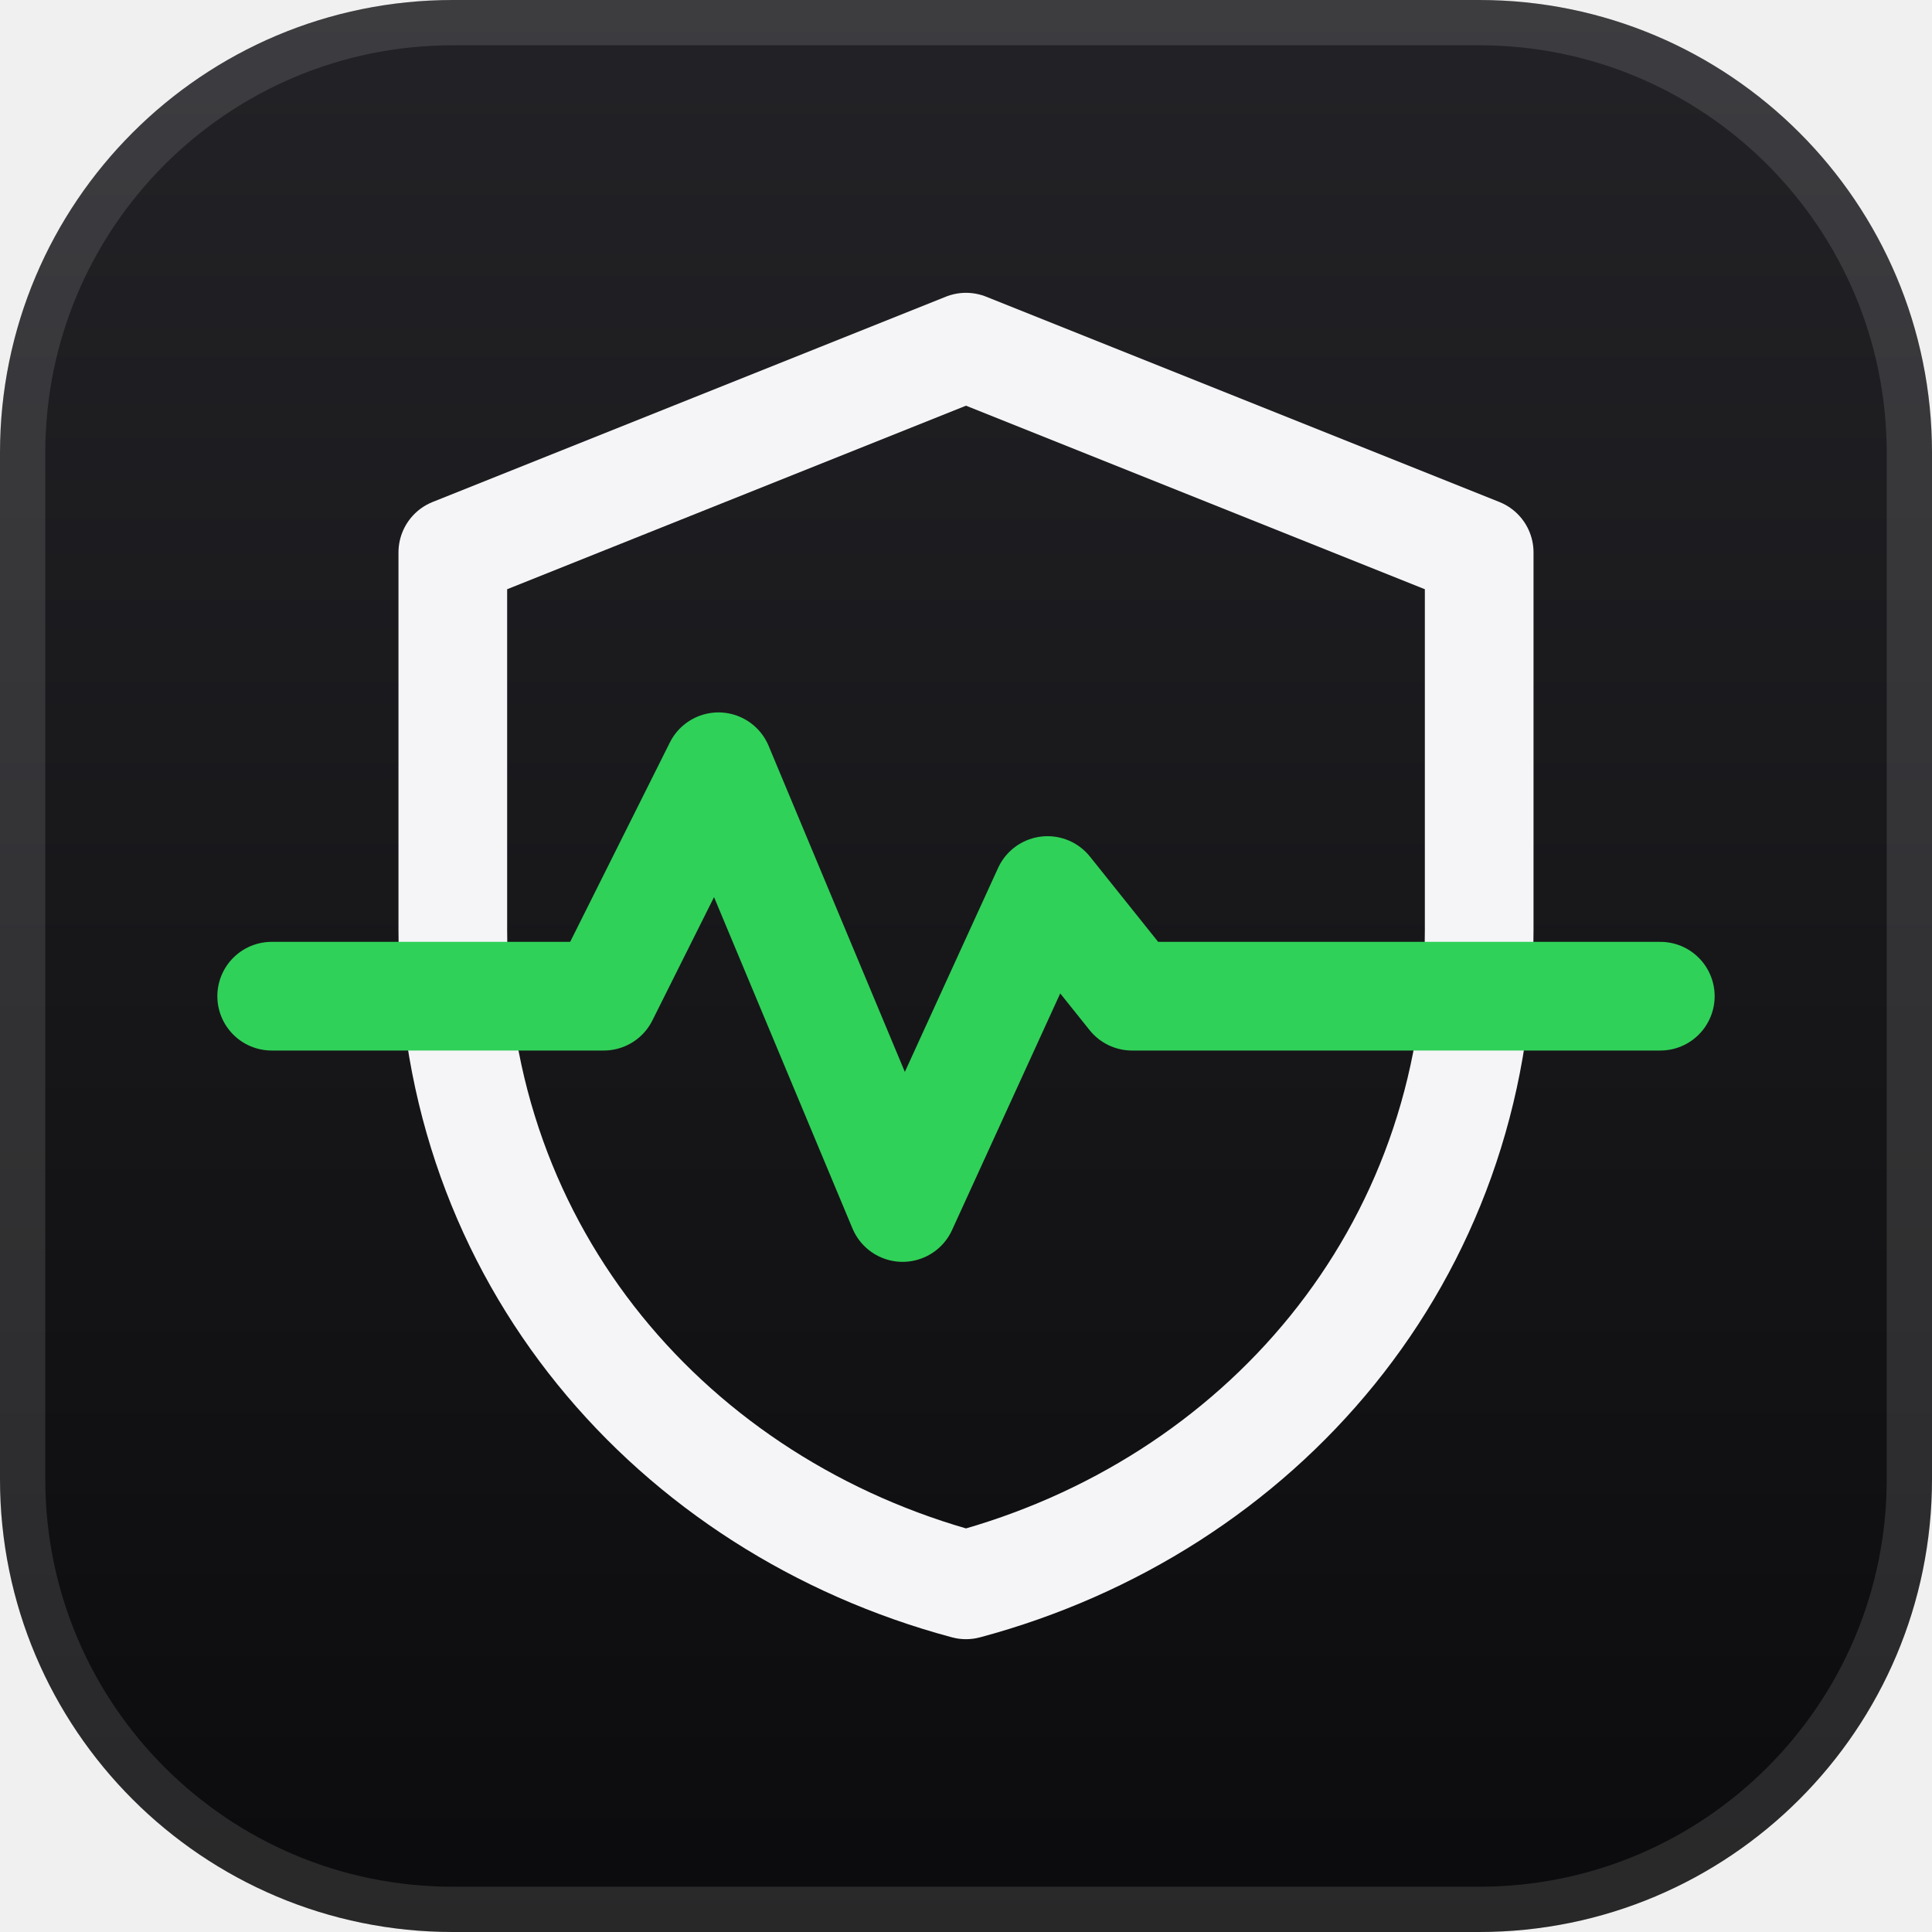
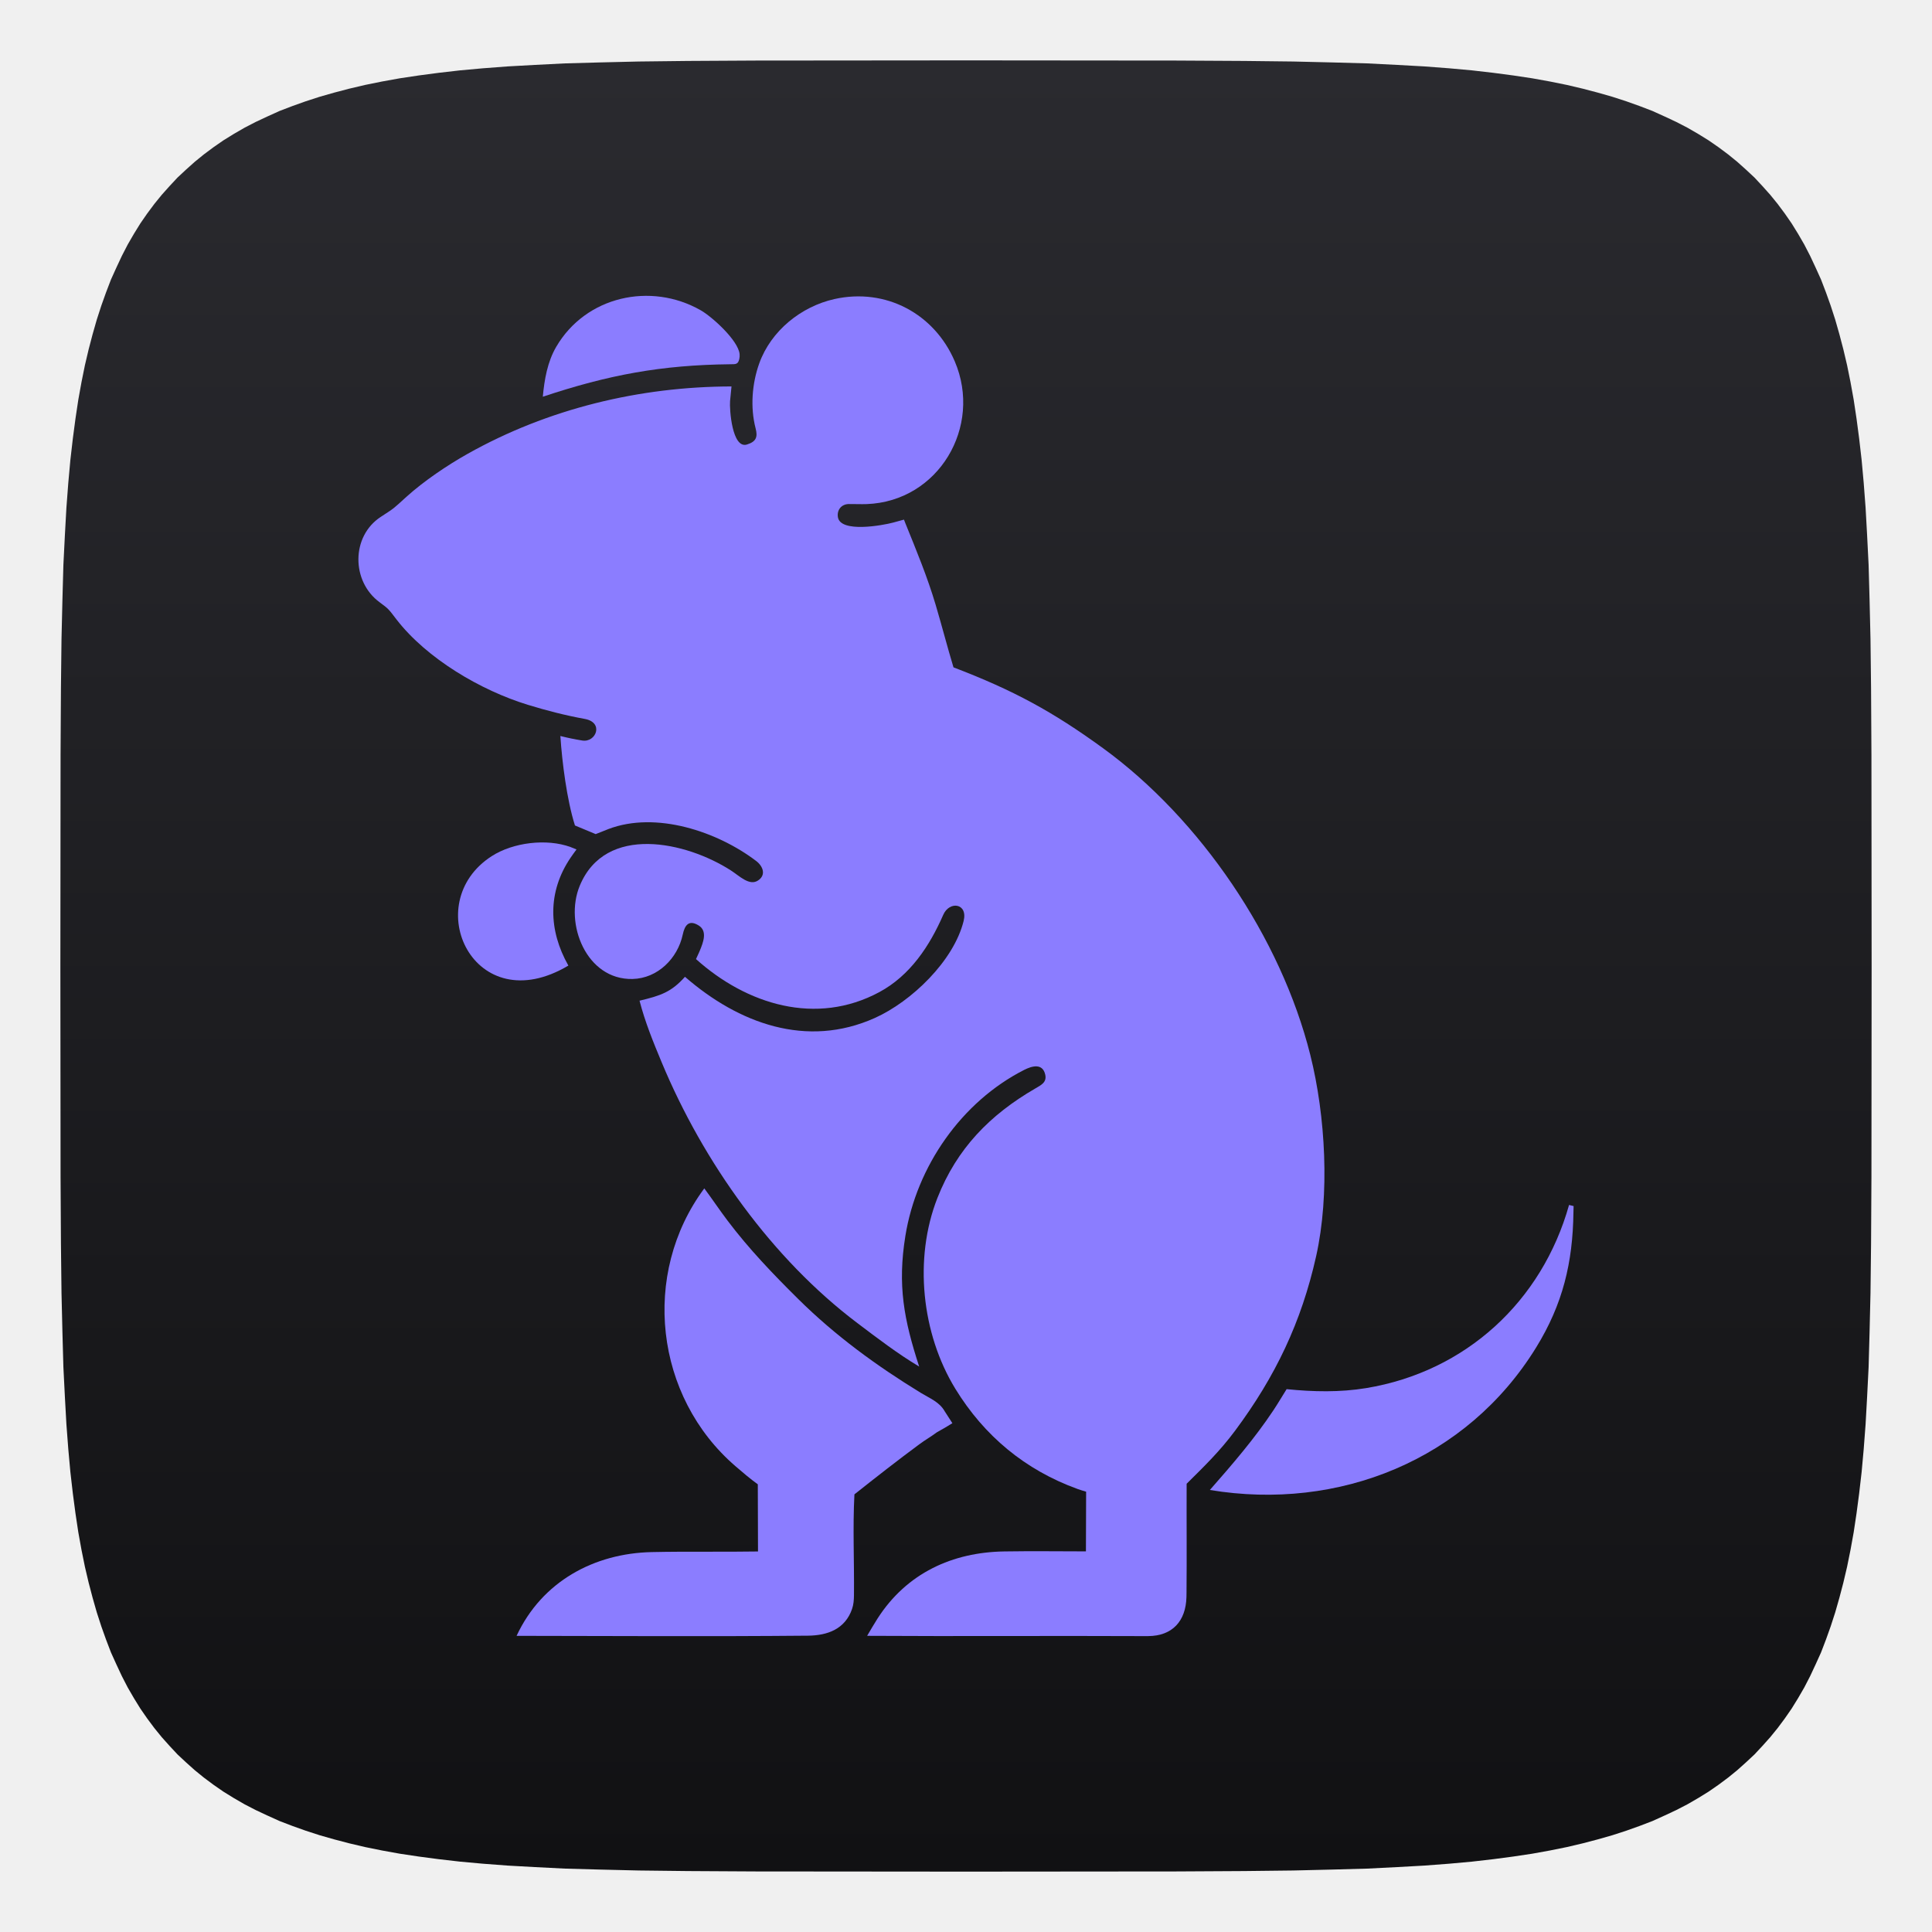
- <svg xmlns="http://www.w3.org/2000/svg" viewBox="0 0 64 64">
+ <svg xmlns="http://www.w3.org/2000/svg" viewBox="0 0 1024 1024">
  <defs>
    <linearGradient id="bg" x1="0" y1="0" x2="0" y2="1">
-       <stop offset="0" stop-color="#232327" />
-       <stop offset="1" stop-color="#0b0b0d" />
+       <stop offset="0" stop-color="#2a2a2f" />
+       <stop offset="1" stop-color="#111113" />
    </linearGradient>
+     <filter id="glow" x="-30%" y="-30%" width="160%" height="160%">
+       <feGaussianBlur stdDeviation="26" />
+     </filter>
+     <clipPath id="tile">
+       <path d="M992.0 512.0L991.9 623.8L991.7 659.5L991.4 685.4L990.9 706.5L990.4 724.6L989.6 740.5L988.8 754.9L987.8 768.1L986.7 780.2L985.4 791.5L984.0 802.1L982.5 812.1L980.8 821.5L979.0 830.4L977.0 838.9L974.9 846.9L972.7 854.6L970.3 862.0L967.8 869.0L965.2 875.8L962.3 882.2L959.4 888.4L956.3 894.4L953.0 900.1L949.6 905.6L946.0 910.8L942.2 915.9L938.3 920.7L934.1 925.4L929.9 929.9L925.4 934.1L920.7 938.3L915.9 942.2L910.8 946.0L905.6 949.6L900.1 953.0L894.4 956.3L888.4 959.4L882.2 962.3L875.8 965.2L869.0 967.8L862.0 970.3L854.6 972.7L846.9 974.9L838.9 977.0L830.4 979.0L821.5 980.8L812.1 982.5L802.1 984.0L791.5 985.4L780.2 986.7L768.1 987.8L754.9 988.8L740.5 989.6L724.6 990.4L706.5 990.9L685.4 991.4L659.5 991.7L623.8 991.9L512.0 992.0L400.2 991.9L364.5 991.7L338.6 991.4L317.5 990.9L299.4 990.4L283.5 989.6L269.1 988.8L255.9 987.8L243.8 986.7L232.5 985.4L221.9 984.0L211.9 982.5L202.5 980.8L193.6 979.0L185.1 977.0L177.1 974.9L169.4 972.7L162.0 970.3L155.0 967.8L148.2 965.2L141.8 962.3L135.6 959.4L129.6 956.3L123.9 953.0L118.4 949.6L113.2 946.0L108.1 942.2L103.3 938.3L98.6 934.1L94.1 929.9L89.9 925.4L85.7 920.7L81.8 915.9L78.0 910.8L74.4 905.6L71.0 900.1L67.7 894.4L64.6 888.4L61.7 882.2L58.8 875.8L56.2 869.0L53.7 862.0L51.3 854.6L49.1 846.9L47.0 838.9L45.0 830.4L43.2 821.5L41.5 812.1L40.0 802.1L38.6 791.5L37.3 780.2L36.2 768.1L35.2 754.9L34.4 740.5L33.6 724.6L33.1 706.5L32.6 685.4L32.3 659.5L32.1 623.8L32.0 512.0L32.1 400.2L32.3 364.5L32.6 338.6L33.1 317.5L33.6 299.4L34.4 283.5L35.2 269.1L36.2 255.9L37.3 243.8L38.6 232.5L40.0 221.9L41.5 211.9L43.2 202.5L45.0 193.6L47.0 185.1L49.1 177.1L51.3 169.4L53.7 162.0L56.2 155.0L58.8 148.2L61.7 141.8L64.6 135.6L67.7 129.6L71.0 123.9L74.4 118.4L78.0 113.2L81.8 108.1L85.7 103.3L89.9 98.6L94.1 94.1L98.6 89.9L103.3 85.7L108.1 81.8L113.2 78.0L118.4 74.4L123.9 71.0L129.6 67.7L135.6 64.6L141.8 61.7L148.2 58.8L155.0 56.2L162.0 53.7L169.4 51.3L177.1 49.1L185.1 47.0L193.6 45.0L202.5 43.2L211.9 41.5L221.9 40.0L232.5 38.6L243.8 37.3L255.9 36.2L269.1 35.2L283.5 34.4L299.4 33.6L317.5 33.1L338.6 32.6L364.5 32.3L400.2 32.1L512.0 32.0L623.8 32.1L659.5 32.3L685.4 32.6L706.5 33.1L724.6 33.6L740.5 34.4L754.9 35.2L768.1 36.2L780.2 37.3L791.5 38.6L802.1 40.0L812.1 41.5L821.5 43.2L830.4 45.0L838.9 47.0L846.9 49.1L854.6 51.3L862.0 53.7L869.0 56.2L875.8 58.8L882.2 61.7L888.4 64.6L894.4 67.7L900.1 71.0L905.6 74.4L910.8 78.0L915.9 81.8L920.7 85.7L925.4 89.9L929.9 94.1L934.1 98.6L938.3 103.3L942.2 108.1L946.0 113.2L949.6 118.4L953.0 123.9L956.3 129.6L959.4 135.6L962.3 141.8L965.2 148.2L967.8 155.0L970.3 162.0L972.7 169.4L974.9 177.1L977.0 185.1L979.0 193.6L980.8 202.5L982.5 211.9L984.0 221.9L985.4 232.5L986.7 243.8L987.8 255.9L988.8 269.1L989.6 283.5L990.4 299.4L990.9 317.5L991.4 338.6L991.7 364.5L991.9 400.2Z" />
+     </clipPath>
  </defs>
-   <rect width="64" height="64" rx="15" fill="url(#bg)" />
-   <rect x=".75" y=".75" width="62.5" height="62.5" rx="14.25" fill="none" stroke="#ffffff" stroke-opacity=".12" stroke-width="1.5" />
-   <path d="M32 11.5l17 6.8v12.5c0 10.8-7.3 19.1-17 21.7-9.7-2.6-17-10.9-17-21.7V18.3z" fill="none" stroke="#f5f5f7" stroke-width="3.6" stroke-linejoin="round" />
-   <path d="M9 33h11l3.8-7.6 6.1 14.6 4.8-10.5 2.8 3.5H55" fill="none" stroke="#30d158" stroke-width="3.6" stroke-linecap="round" stroke-linejoin="round" />
+   <path d="M992.0 512.0L991.9 623.8L991.7 659.5L991.4 685.4L990.9 706.5L990.4 724.6L989.6 740.5L988.8 754.9L987.8 768.1L986.7 780.2L985.4 791.5L984.0 802.1L982.5 812.1L980.8 821.5L979.0 830.4L977.0 838.9L974.9 846.9L972.7 854.6L970.3 862.0L967.8 869.0L965.2 875.8L962.3 882.2L959.4 888.4L956.3 894.4L953.0 900.1L949.6 905.6L946.0 910.8L942.2 915.9L938.3 920.7L934.1 925.4L929.9 929.9L925.4 934.1L920.7 938.3L915.9 942.2L910.8 946.0L905.6 949.6L900.1 953.0L894.4 956.3L888.4 959.4L882.2 962.3L875.8 965.2L869.0 967.8L862.0 970.3L854.6 972.7L846.9 974.9L838.9 977.0L830.4 979.0L821.5 980.8L812.1 982.5L802.1 984.0L791.5 985.4L780.2 986.7L768.1 987.8L754.9 988.8L740.5 989.6L724.6 990.4L706.5 990.9L685.4 991.4L659.5 991.7L623.8 991.9L512.0 992.0L400.2 991.9L364.5 991.7L338.6 991.4L317.5 990.9L299.4 990.4L283.5 989.6L269.1 988.8L255.9 987.8L243.8 986.7L232.5 985.4L221.9 984.0L211.9 982.5L202.5 980.8L193.6 979.0L185.1 977.0L177.1 974.9L169.4 972.7L162.0 970.3L155.0 967.8L148.2 965.2L141.8 962.3L135.6 959.4L129.6 956.3L123.9 953.0L118.4 949.6L113.2 946.0L108.1 942.2L103.3 938.3L98.6 934.1L94.1 929.9L89.9 925.4L85.7 920.7L81.8 915.9L78.0 910.8L74.4 905.6L71.0 900.1L67.7 894.4L64.6 888.4L61.7 882.2L58.8 875.8L56.2 869.0L53.7 862.0L51.3 854.6L49.1 846.9L47.0 838.9L45.0 830.4L43.2 821.5L41.5 812.1L40.0 802.1L38.6 791.5L37.3 780.2L36.2 768.1L35.2 754.9L34.4 740.5L33.6 724.6L33.1 706.5L32.6 685.4L32.3 659.5L32.1 623.8L32.0 512.0L32.1 400.2L32.3 364.5L32.6 338.6L33.1 317.5L33.6 299.4L34.4 283.5L35.2 269.1L36.2 255.9L37.3 243.8L38.6 232.5L40.0 221.9L41.5 211.9L43.2 202.5L45.0 193.6L47.0 185.1L49.1 177.1L51.3 169.4L53.7 162.0L56.2 155.0L58.8 148.2L61.7 141.8L64.6 135.6L67.7 129.6L71.0 123.9L74.4 118.4L78.0 113.2L81.8 108.1L85.7 103.3L89.9 98.6L94.1 94.1L98.6 89.9L103.3 85.7L108.1 81.8L113.2 78.0L118.4 74.4L123.9 71.0L129.6 67.7L135.6 64.6L141.8 61.7L148.2 58.8L155.0 56.2L162.0 53.7L169.4 51.3L177.1 49.1L185.1 47.0L193.6 45.0L202.5 43.2L211.9 41.5L221.9 40.0L232.5 38.6L243.8 37.3L255.9 36.2L269.1 35.2L283.5 34.4L299.4 33.6L317.5 33.1L338.6 32.6L364.5 32.3L400.2 32.1L512.0 32.0L623.8 32.1L659.5 32.3L685.4 32.6L706.5 33.1L724.6 33.6L740.5 34.4L754.9 35.2L768.1 36.2L780.2 37.3L791.5 38.6L802.1 40.0L812.1 41.5L821.5 43.2L830.4 45.0L838.9 47.0L846.9 49.1L854.6 51.3L862.0 53.7L869.0 56.2L875.8 58.8L882.2 61.7L888.4 64.6L894.4 67.7L900.1 71.0L905.6 74.4L910.8 78.0L915.9 81.8L920.7 85.7L925.4 89.9L929.9 94.1L934.1 98.6L938.3 103.3L942.2 108.1L946.0 113.2L949.6 118.4L953.0 123.9L956.3 129.6L959.4 135.6L962.3 141.8L965.2 148.2L967.8 155.0L970.3 162.0L972.7 169.4L974.9 177.1L977.0 185.1L979.0 193.6L980.8 202.5L982.5 211.9L984.0 221.9L985.4 232.5L986.7 243.8L987.8 255.9L988.8 269.1L989.6 283.5L990.4 299.4L990.9 317.5L991.4 338.6L991.7 364.5L991.9 400.2Z" fill="url(#bg)" />
+   <g transform="matrix(1.31384 0 0 1.31384 -162.06 -162.18)">
+     <path fill="#8b7dff" d="M418.447 279.335C418.232 281.305 418.036 283.276 417.865 285.25C417.59 288.425 418.666 304.635 424.691 302.759C428.466 301.583 429.072 299.694 428.169 296.228C425.973 287.802 426.717 278.161 429.652 270.002C434.362 256.911 446.509 247.08 460.002 244.077C480.632 239.486 500.294 249.949 508.527 269.248C519.749 295.549 501.997 325.713 472.999 326.797C470.58 326.888 468.159 326.739 465.738 326.776C462.81 326.821 460.921 329.129 461.362 332.03C462.355 338.55 479.605 335.347 483.64 334.26C485.101 333.867 486.564 333.478 488.019 333.061C488.23 333.61 488.441 334.16 488.662 334.706C493.055 345.544 497.495 356.272 500.828 367.508C503.307 375.866 505.48 384.311 507.995 392.659C532.189 401.893 548.095 410.561 568.274 425.232C607.612 453.834 640.108 501.769 651.937 549.002C658.115 573.67 659.849 605.349 654.296 630.206C648.347 656.841 637.851 678.744 621.624 700.575C615.46 708.867 609.325 714.802 602.054 722.004C601.993 736.669 602.146 751.336 602.006 766.001C602.006 766.004 601.978 767.747 601.978 767.751C601.719 777.361 596.371 783.405 586.502 783.467C586.498 783.467 584.505 783.47 584.501 783.47C547.387 783.293 510.274 783.588 473.16 783.355C474.545 781.031 475.882 778.677 477.343 776.399C489.133 758.014 507.588 749.636 528.5 749.308C539.474 749.135 550.451 749.27 561.427 749.286L561.505 725.206C560.327 724.865 559.154 724.514 558 724.095C536.929 716.453 520.377 702.7 508.72 683.649C495.115 661.415 491.931 631.125 501.501 606.75C509.336 586.795 522.709 573.146 541.005 562.542C543.358 561.178 545.691 560.06 545.019 556.994C543.967 552.2 539.622 553.47 536.497 555.059C511.136 567.963 493.113 594.077 488.593 622.001C485.365 641.946 487.997 655.811 494.157 674.733C485.416 669.509 477.318 663.296 469.191 657.162C434.861 631.251 407.086 592.325 390.319 552.092C386.916 543.925 383.551 535.702 381.346 527.134C389.888 525.087 394.149 523.682 399.675 517.494C421.299 536.29 448.744 546.464 476.278 534.102C491.041 527.474 508.078 511.123 512.085 494.999C513.888 487.749 506.362 486.781 503.871 492.479C498.359 505.084 490.526 516.97 478.093 523.666C452.633 537.377 424.581 528.725 404.122 510.345C404.509 509.507 404.902 508.671 405.279 507.828C405.28 507.825 405.715 506.815 405.717 506.812C406.991 503.708 408.823 499.108 405.3 496.855C401.322 494.312 399.601 496.578 398.785 500.428C396.748 510.044 388.673 518.15 378.499 518.373C359.933 518.78 350.91 496.087 357.21 480.81C367.588 455.639 400.228 463.011 418.21 474.593C421.694 476.837 425.641 480.921 429.115 478.662C432.593 476.4 431.081 472.808 428.398 470.771C412.709 458.864 387.99 450.571 368.74 457.908C367.034 458.558 365.367 459.305 363.65 459.927L355.295 456.451C352.007 446.103 350.103 430.855 349.408 420.351C352.337 421.091 355.277 421.706 358.261 422.179C363.79 423.056 367.091 414.888 359.261 413.466C351.438 412.045 343.919 410.104 336.31 407.776C317.372 401.984 295.55 389.189 283.294 373.328C280.245 369.383 280.324 369.197 276.515 366.417C265.081 358.07 264.91 339.786 277 331.927C282.849 328.125 281.899 328.75 287.338 323.834C294.328 317.515 303.778 311.135 312.001 306.516C344.418 288.304 381.385 279.398 418.447 279.335Z" />
+     <path fill="#8b7dff" d="M429.057 722.23C425.915 719.971 422.975 717.448 420.044 714.922C387.475 686.86 381.87 637.374 407.472 602.85C410.65 607.124 413.609 611.557 416.816 615.81C425.448 627.261 435.272 637.493 445.444 647.556C460.315 662.269 476.997 674.441 494.805 685.331C498.444 687.556 502.33 688.988 504.466 692.793C505.484 694.395 506.512 695.99 507.551 697.578C505.525 698.849 503.462 700.062 501.36 701.204C499.067 702.919 496.57 704.342 494.267 706.044C485.384 712.609 476.693 719.421 468.036 726.282C467.317 739.838 467.999 753.427 467.85 767.001C467.83 768.88 467.699 770.715 467.084 772.504C464.28 780.662 457.167 783.224 449.251 783.296C410.084 783.654 370.913 783.415 331.744 783.363C341.989 761.377 363.091 750.074 386.25 749.573C400.543 749.264 414.843 749.558 429.137 749.324L429.057 722.23Z" />
+     <path fill="#8b7dff" d="M756.326 609.538C756.939 609.678 757.55 609.827 758.16 609.984C758.136 610.823 758.106 611.661 758.096 612.5C757.834 632.823 753.803 649.559 743.067 667C715.104 712.425 663.421 733.15 611.426 724.516C620.498 714.183 629.509 703.75 637.11 692.292C638.946 689.524 640.618 686.652 642.387 683.841C653.073 684.926 663.902 685.167 674.498 683.416C714.622 676.787 745.392 648.467 756.326 609.538Z" />
+     <path fill="#8b7dff" d="M352.635 512.97C314.584 535.622 292.189 487.864 321.694 468.829C330.301 463.276 343.862 461.618 353.494 465.14C354.313 465.439 355.11 465.793 355.919 466.117C355.097 467.235 354.271 468.351 353.495 469.501C344.204 483.271 344.552 498.656 352.635 512.97Z" />
+     <path fill="#8b7dff" d="M342.327 283.485C342.968 276.507 344.199 269.42 347.728 263.367C359.635 242.942 385.826 237.121 406.001 248.594C410.62 251.221 421.116 260.712 421.711 266.25C421.781 266.904 421.729 267.611 421.588 268.252C421.093 270.504 420.096 270.36 418.004 270.382C390.082 270.678 368.799 274.666 342.327 283.485Z" />
+   </g>
</svg>
